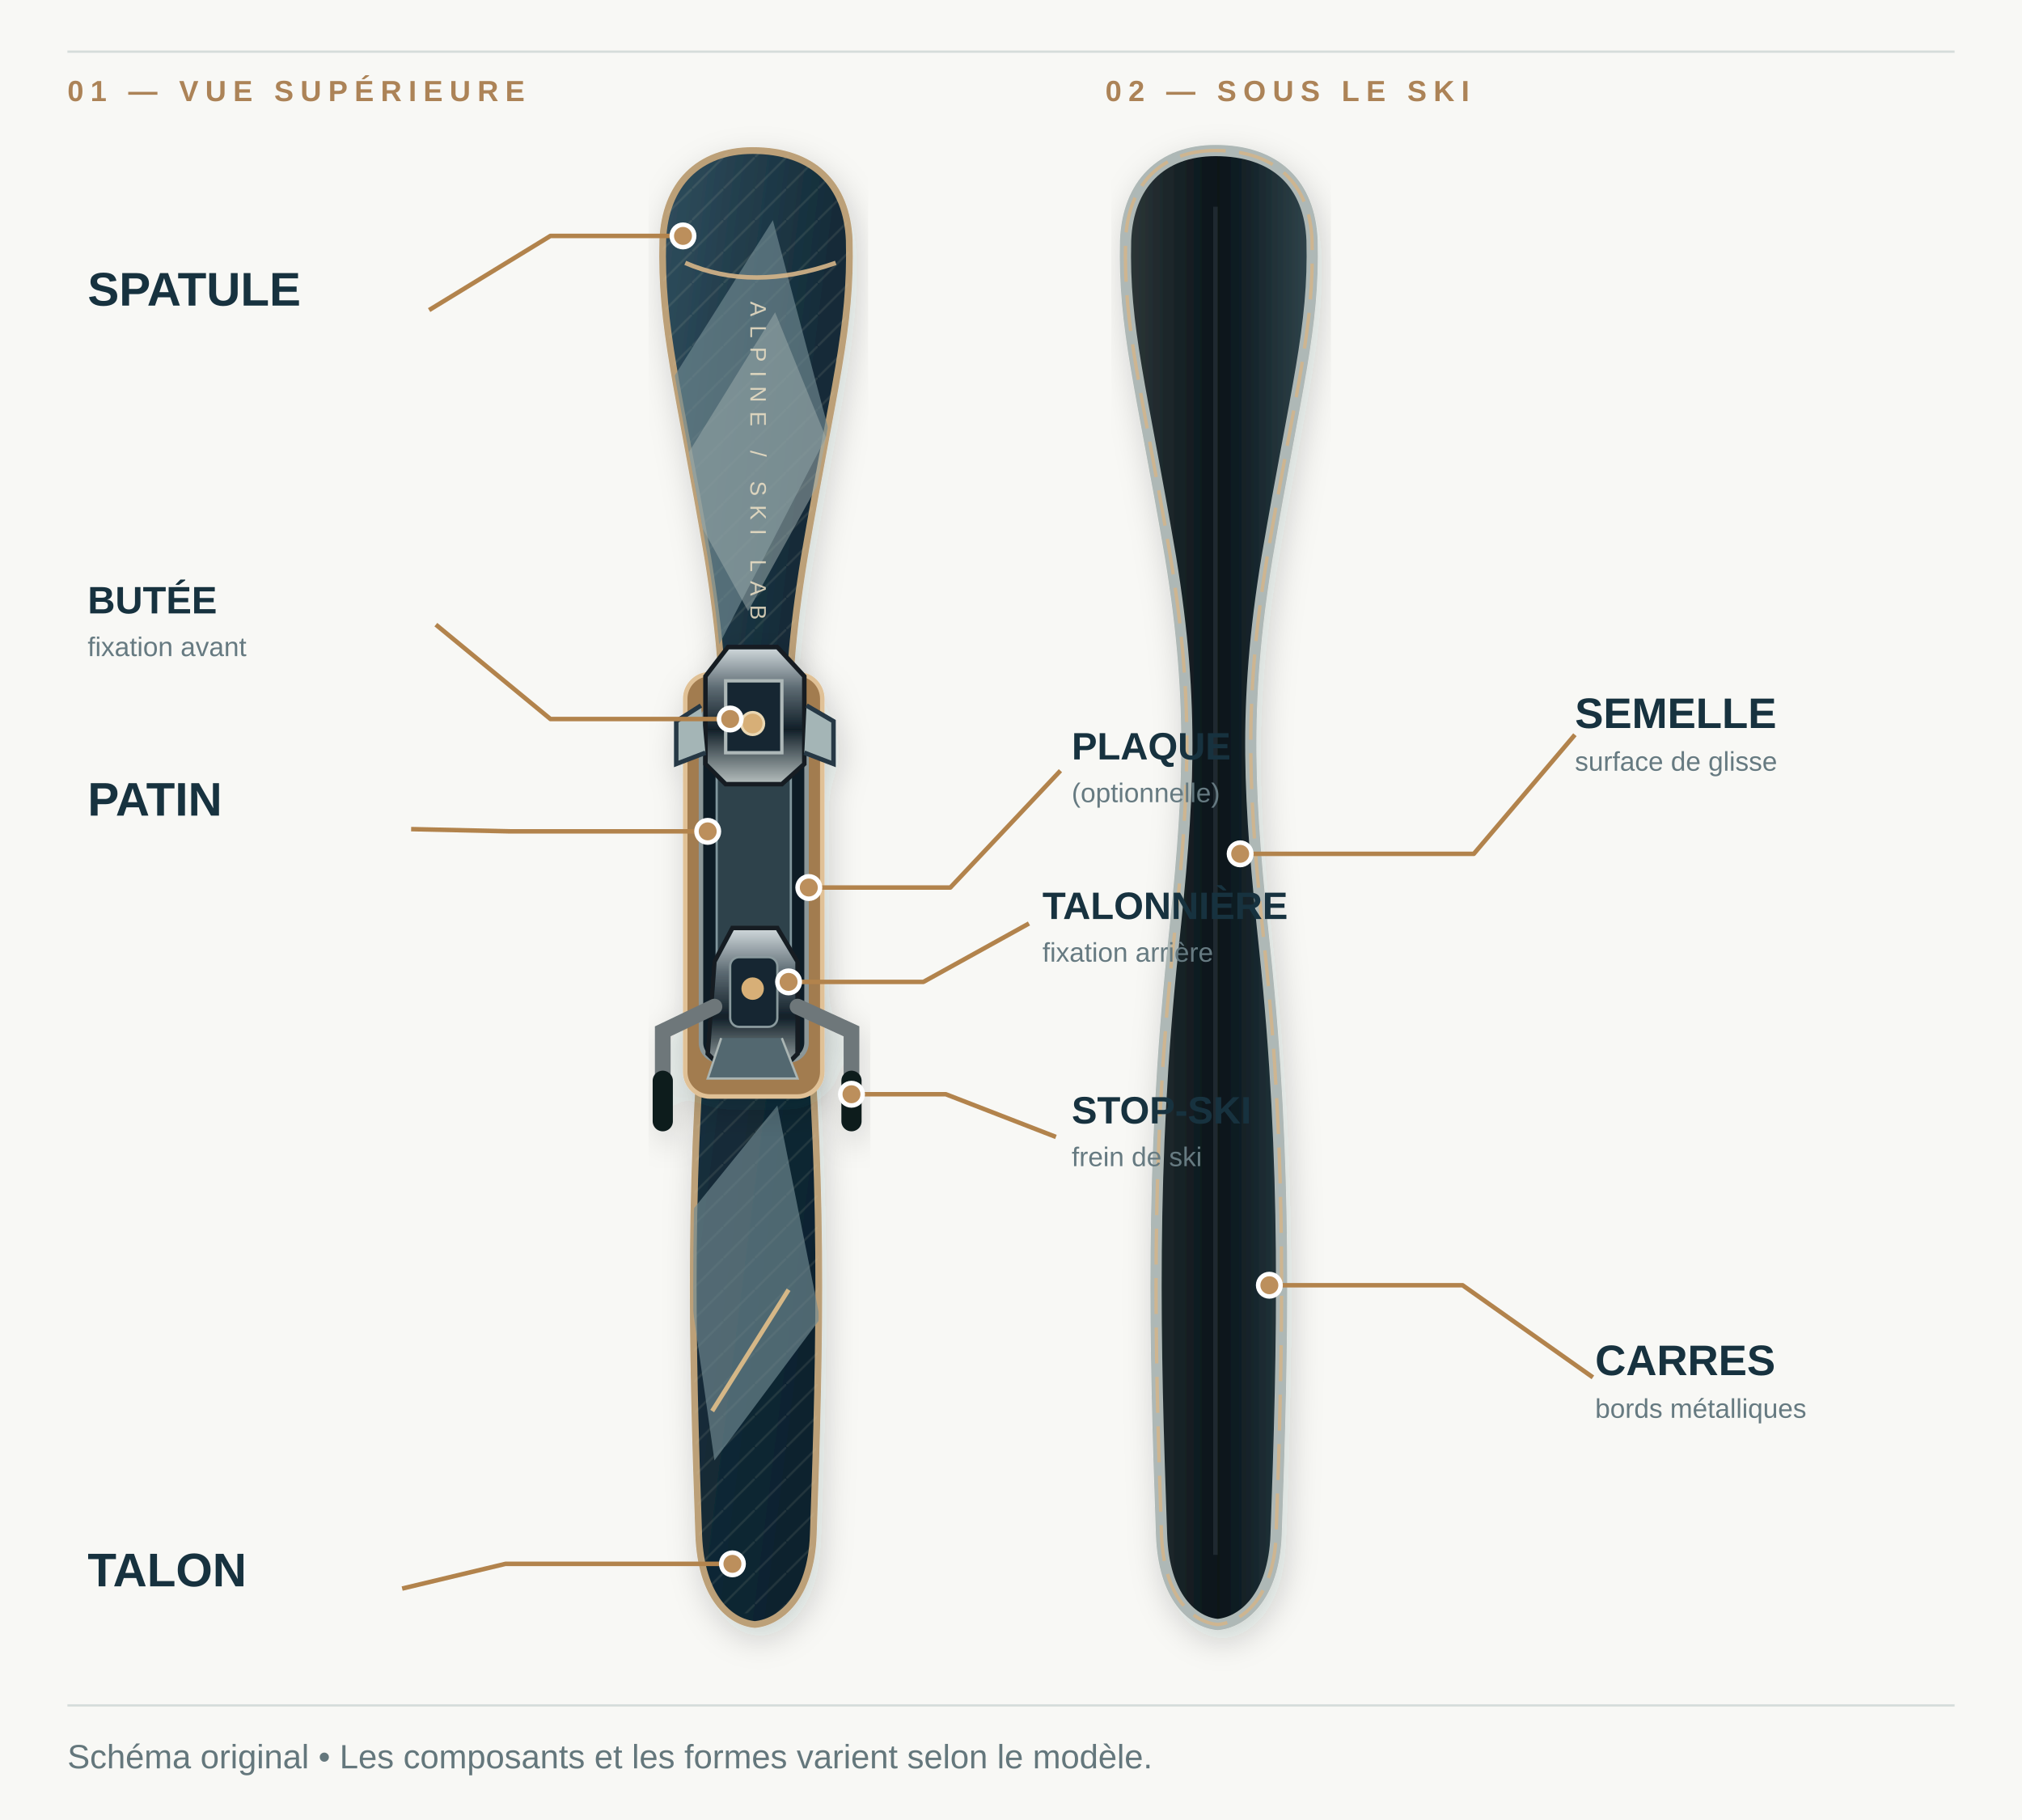
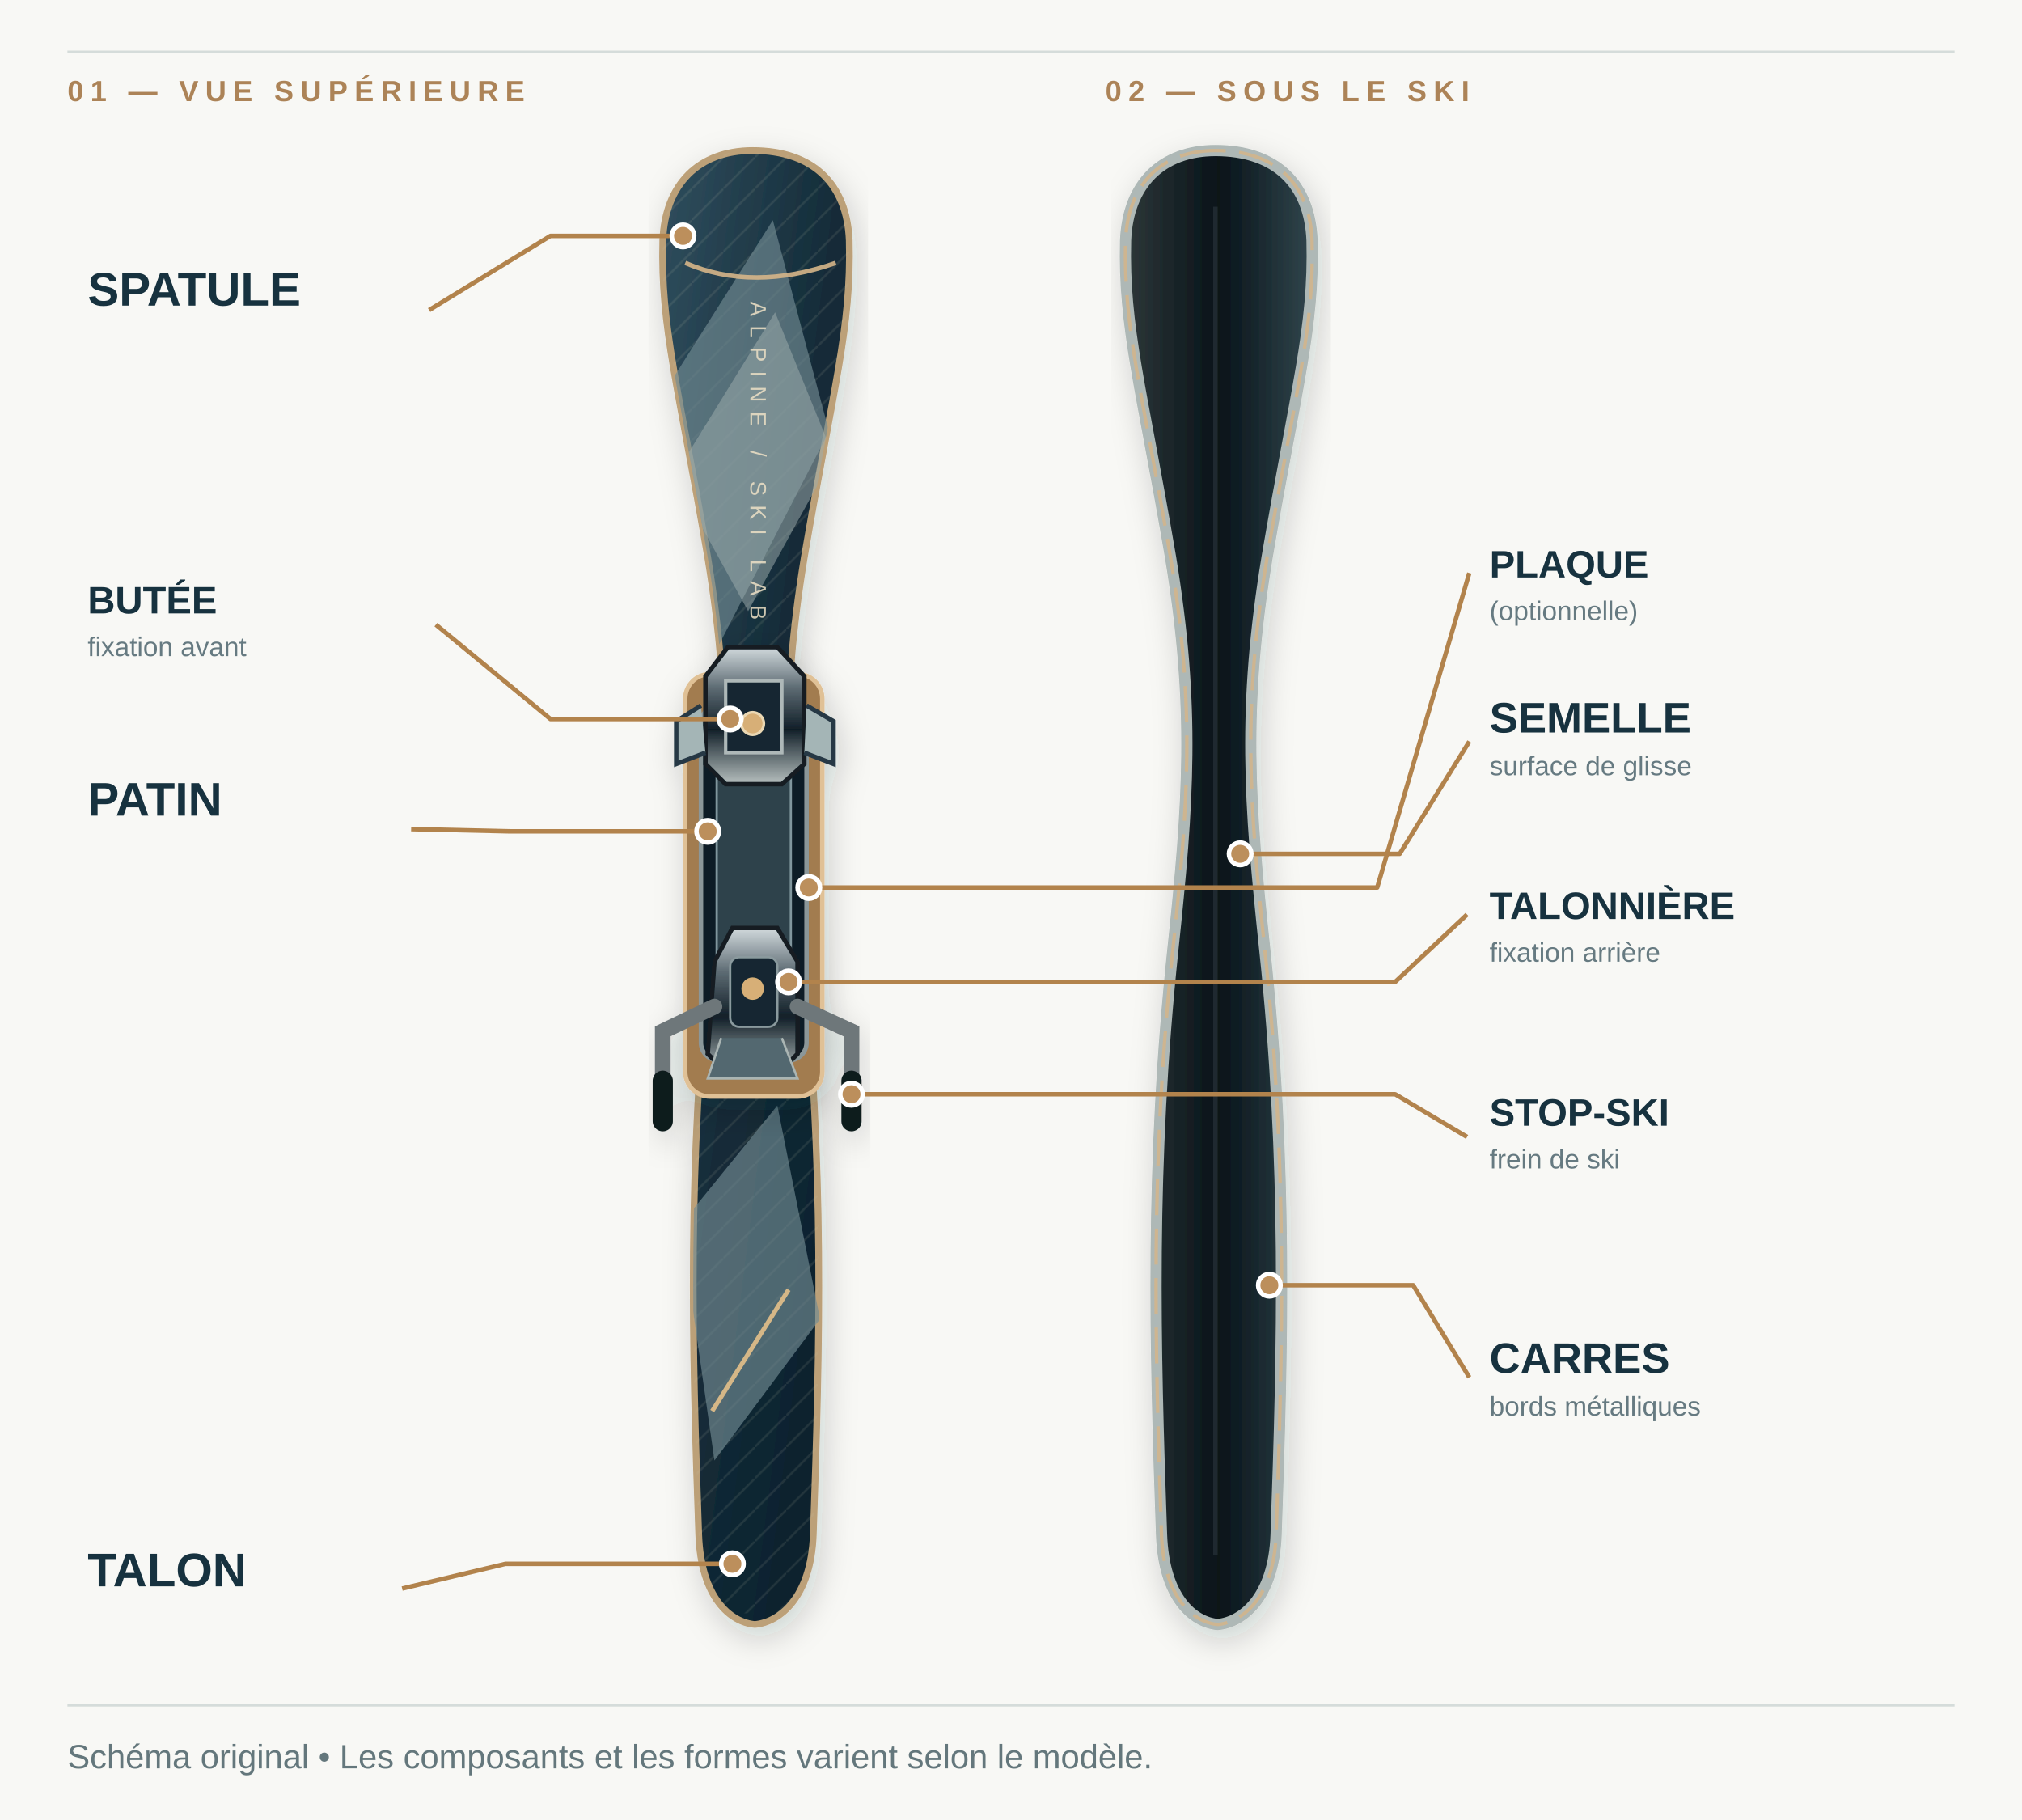
<svg xmlns="http://www.w3.org/2000/svg" viewBox="0 0 900 810" role="img" aria-labelledby="t d">
  <defs>
    <linearGradient id="face" x1="0" y1="0" x2="1" y2="1">
      <stop stop-color="#304e5e" />
      <stop offset=".48" stop-color="#142c39" />
      <stop offset="1" stop-color="#091d28" />
    </linearGradient>
    <linearGradient id="base" x1="0" y1="0" x2="1" y2="0">
      <stop stop-color="#2e3739" />
      <stop offset=".5" stop-color="#071319" />
      <stop offset="1" stop-color="#32464d" />
    </linearGradient>
    <linearGradient id="met" x1="0" y1="0" x2="0" y2="1">
      <stop stop-color="#d2dadd" />
      <stop offset=".3" stop-color="#5c6a72" />
      <stop offset=".6" stop-color="#111f28" />
      <stop offset="1" stop-color="#b7c0bf" />
    </linearGradient>
    <pattern id="texture" width="14" height="14" patternUnits="userSpaceOnUse">
      <path d="M0 14L14 0" stroke="#c8c7ad" opacity=".11" stroke-width="1" />
    </pattern>
    <filter id="sh">
      <feDropShadow dx="2" dy="5" stdDeviation="7" flood-color="#192d35" flood-opacity=".18" />
    </filter>
    <path id="shape" d="M335 67C311 67 296 82 295 107C294 146 302 172 315 248C326 315 323 357 316 423C306 518 308 598 311 683C312 711 325 722 336 723C347 722 361 711 362 683C365 598 367 518 357 423C350 357 347 315 358 248C371 172 379 146 378 107C377 82 362 67 335 67Z" />
    <clipPath id="topclip">
      <use href="#shape" />
    </clipPath>
  </defs>
  <rect width="900" height="810" fill="#f8f8f5" />
  <path d="M30 23H870" stroke="#d5dcda" />
  <text x="30" y="45" font-family="Arial" font-size="13" font-weight="700" fill="#ac8357" letter-spacing="3">01 — VUE SUPÉRIEURE</text>
  <text x="492" y="45" font-family="Arial" font-size="13" font-weight="700" fill="#ac8357" letter-spacing="3">02 — SOUS LE SKI</text>
  <use href="#shape" fill="url(#face)" stroke="#bca078" stroke-width="3" filter="url(#sh)" />
  <g clip-path="url(#topclip)">
    <rect x="292" y="68" width="90" height="650" fill="url(#texture)" />
    <path d="M296 174L344 98L369 192L320 287Z M303 545L346 492L365 587L318 650Z" fill="#718a92" opacity=".66" />
    <path d="M300 212L345 139L371 203L333 272Z" fill="#9eacac" opacity=".52" />
    <path d="M312 384L360 322" stroke="#d5b787" stroke-width="2" />
    <path d="M317 628L351 574" stroke="#d5b787" stroke-width="2" />
    <path d="M305 117Q335 130 372 117" fill="none" stroke="#d6b588" stroke-width="2" opacity=".9" />
    <text x="334" y="205" transform="rotate(90 334 205)" font-size="10" font-family="Arial" letter-spacing="4" text-anchor="middle" fill="#ede0c5" opacity=".85">ALPINE / SKI LAB</text>
  </g>
  <g filter="url(#sh)">
    <rect x="305" y="300" width="61" height="188" rx="11" fill="#a27b4f" stroke="#e0c196" stroke-width="2" />
    <rect x="312" y="314" width="47" height="158" rx="8" fill="#0f1d27" stroke="#8b9799" stroke-width="2" />
    <rect x="319" y="330" width="33" height="119" rx="3" fill="#2f424b" stroke="#80969d" />
    <path d="M314 301L324 288H346L358 301V340L348 349H323L314 340Z" fill="url(#met)" stroke="#121e24" stroke-width="2" />
    <path d="M323 303H348V335H323Z" fill="#142732" stroke="#aeb8b8" stroke-width="1.5" />
    <path d="M312 314L301 321V340L314 335 M359 314L371 321V340L358 335" fill="#a4b5b6" stroke="#253744" stroke-width="2" />
    <circle cx="335" cy="322" r="5" fill="#d7af77" stroke="#ead7b3" stroke-width="1.2" />
    <path d="M318 428L326 413H346L355 428V469L345 479H325L315 469Z" fill="url(#met)" stroke="#121e24" stroke-width="2" />
    <rect x="325" y="426" width="21" height="31" rx="4" fill="#132831" stroke="#8a999d" />
    <path d="M321 462L315 480H355L348 462" fill="#536770" stroke="#aab5b3" />
    <circle cx="335" cy="440" r="5" fill="#d7af77" />
    <path d="M318 448L295 459V495M355 448L379 459V495" fill="none" stroke="#6e777a" stroke-width="7" stroke-linecap="round" />
    <path d="M295 481V499 M379 481V499" fill="none" stroke="#111b1f" stroke-width="9" stroke-linecap="round" />
  </g>
  <g transform="translate(206 0)">
    <use href="#shape" fill="url(#base)" stroke="#aeb8b6" stroke-width="5" filter="url(#sh)" />
    <use href="#shape" fill="none" stroke="#d8b484" stroke-width="1.5" stroke-dasharray="16 6" opacity=".76" />
    <path d="M335 92V692" stroke="#71828a" stroke-width="2" opacity=".18" />
  </g>
  <g fill="none" stroke="#b2834c" stroke-width="2" stroke-linejoin="round">
    <path d="M304 105H245L191 138" />
    <path d="M315 370H227L183 369" />
    <path d="M326 696H225L179 707" />
    <path d="M325 320H245L194 278" />
-     <path d="M351 437H411L458 411" />
-     <path d="M379 487H421L470 506" />
-     <path d="M360 395H423L472 343" />
-     <path d="M552 380H656L701 327" />
-     <path d="M565 572H651L709 613" />
+     <path d="M351 437H621L653 407" />
+     <path d="M379 487H621L653 506" />
+     <path d="M360 395H613L654 255" />
+     <path d="M552 380H623L654 330" />
+     <path d="M565 572H629L654 613" />
  </g>
  <g fill="#bc8f5c" stroke="#fff" stroke-width="2">
    <circle cx="304" cy="105" r="5" />
    <circle cx="315" cy="370" r="5" />
    <circle cx="326" cy="696" r="5" />
    <circle cx="325" cy="320" r="5" />
    <circle cx="351" cy="437" r="5" />
    <circle cx="379" cy="487" r="5" />
    <circle cx="360" cy="395" r="5" />
    <circle cx="552" cy="380" r="5" />
    <circle cx="565" cy="572" r="5" />
  </g>
  <g font-family="Arial,Helvetica,sans-serif" fill="#17323f" font-weight="700">
    <text x="39" y="136" font-size="21">SPATULE</text>
    <text x="39" y="363" font-size="21">PATIN</text>
    <text x="39" y="706" font-size="21">TALON</text>
    <text x="39" y="273" font-size="17">BUTÉE</text>
    <text x="39" y="292" font-size="12" font-weight="400" fill="#667a81">fixation avant</text>
-     <text x="464" y="409" font-size="17">TALONNIÈRE</text>
-     <text x="464" y="428" font-size="12" font-weight="400" fill="#667a81">fixation arrière</text>
-     <text x="477" y="500" font-size="17">STOP-SKI</text>
-     <text x="477" y="519" font-size="12" font-weight="400" fill="#667a81">frein de ski</text>
-     <text x="477" y="338" font-size="17">PLAQUE</text>
-     <text x="477" y="357" font-size="12" font-weight="400" fill="#667a81">(optionnelle)</text>
-     <text x="701" y="324" font-size="19">SEMELLE</text>
-     <text x="701" y="343" font-size="12" font-weight="400" fill="#667a81">surface de glisse</text>
-     <text x="710" y="612" font-size="19">CARRES</text>
-     <text x="710" y="631" font-size="12" font-weight="400" fill="#667a81">bords métalliques</text>
+     <text x="663" y="409" font-size="17">TALONNIÈRE</text>
+     <text x="663" y="428" font-size="12" font-weight="400" fill="#667a81">fixation arrière</text>
+     <text x="663" y="501" font-size="17">STOP-SKI</text>
+     <text x="663" y="520" font-size="12" font-weight="400" fill="#667a81">frein de ski</text>
+     <text x="663" y="257" font-size="17">PLAQUE</text>
+     <text x="663" y="276" font-size="12" font-weight="400" fill="#667a81">(optionnelle)</text>
+     <text x="663" y="326" font-size="19">SEMELLE</text>
+     <text x="663" y="345" font-size="12" font-weight="400" fill="#667a81">surface de glisse</text>
+     <text x="663" y="611" font-size="19">CARRES</text>
+     <text x="663" y="630" font-size="12" font-weight="400" fill="#667a81">bords métalliques</text>
  </g>
  <path d="M30 759H870" stroke="#d5dcda" />
  <text x="30" y="787" font-family="Arial" font-size="15" fill="#64777c">Schéma original • Les composants et les formes varient selon le modèle.</text>
</svg>
